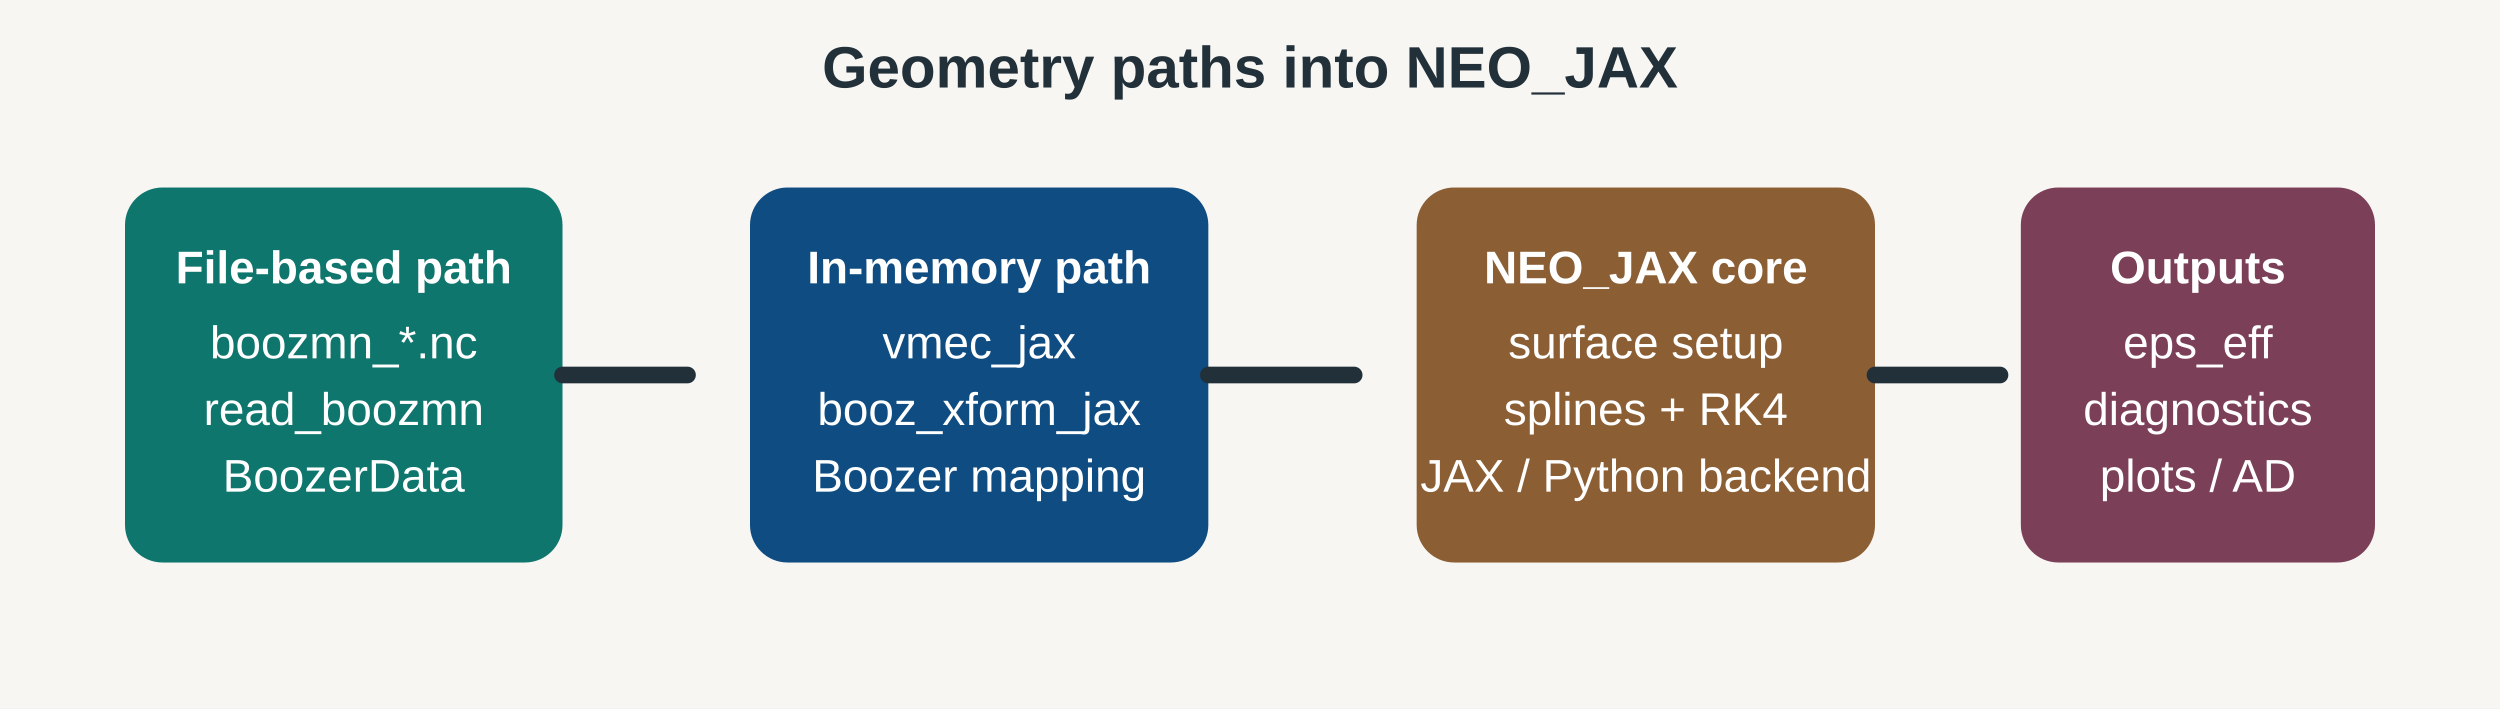
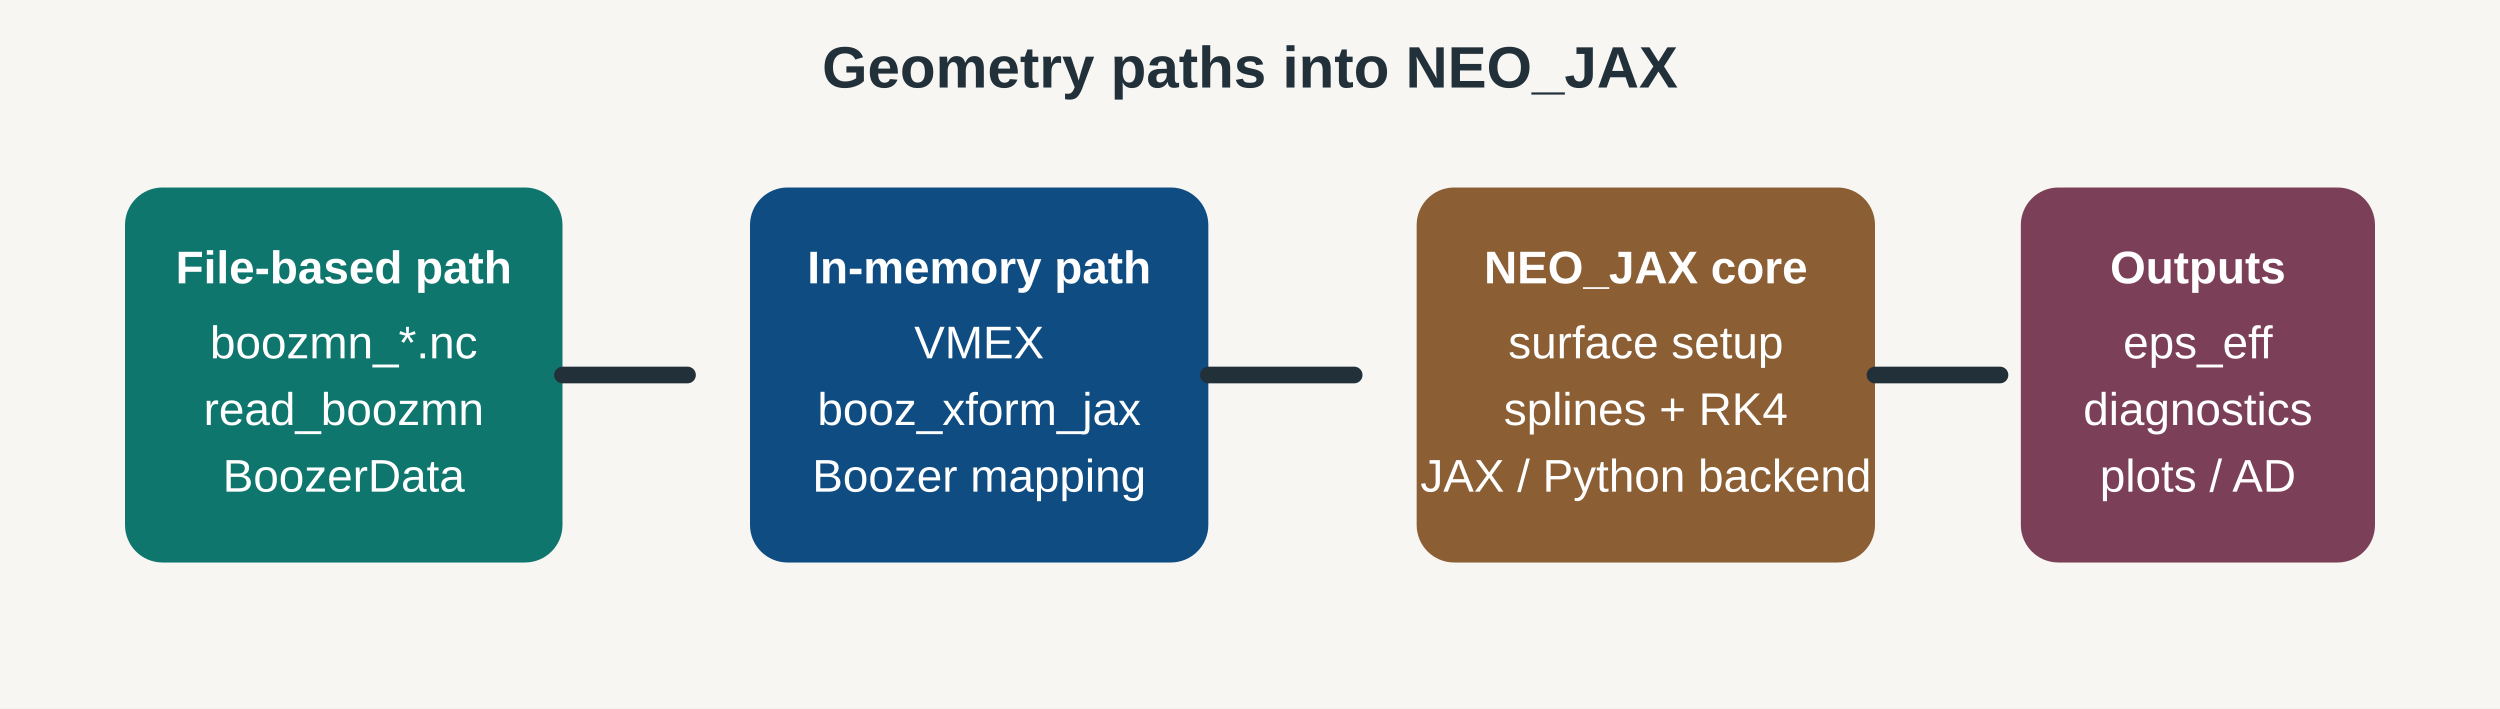
<svg xmlns="http://www.w3.org/2000/svg" width="1200" height="340" viewBox="0 0 1200 340" role="img" aria-labelledby="title desc">
  <rect width="1200" height="340" fill="#f7f6f3" />
  <text x="600" y="42" text-anchor="middle" font-family="Arial, sans-serif" font-size="28" font-weight="700" fill="#22303a">Geometry paths into NEO_JAX</text>
  <g font-family="Arial, sans-serif" font-size="22" fill="#ffffff">
    <rect x="60" y="90" width="210" height="180" rx="18" fill="#0f766e" />
    <text x="165" y="136" text-anchor="middle" font-weight="700">File-based path</text>
    <text x="165" y="172" text-anchor="middle">boozmn_*.nc</text>
    <text x="165" y="204" text-anchor="middle">read_boozmn</text>
    <text x="165" y="236" text-anchor="middle">BoozerData</text>
    <rect x="360" y="90" width="220" height="180" rx="18" fill="#0f4c81" />
    <text x="470" y="136" text-anchor="middle" font-weight="700">In-memory path</text>
-     <text x="470" y="172" text-anchor="middle">vmec_jax</text>
+     <text x="470" y="172" text-anchor="middle">VMEX</text>
    <text x="470" y="204" text-anchor="middle">booz_xform_jax</text>
    <text x="470" y="236" text-anchor="middle">Boozer mapping</text>
    <rect x="680" y="90" width="220" height="180" rx="18" fill="#8b5e34" />
    <text x="790" y="136" text-anchor="middle" font-weight="700">NEO_JAX core</text>
    <text x="790" y="172" text-anchor="middle">surface setup</text>
    <text x="790" y="204" text-anchor="middle">splines + RK4</text>
    <text x="790" y="236" text-anchor="middle">JAX / Python backend</text>
    <rect x="970" y="90" width="170" height="180" rx="18" fill="#7c3f58" />
    <text x="1055" y="136" text-anchor="middle" font-weight="700">Outputs</text>
    <text x="1055" y="172" text-anchor="middle">eps_eff</text>
    <text x="1055" y="204" text-anchor="middle">diagnostics</text>
    <text x="1055" y="236" text-anchor="middle">plots / AD</text>
  </g>
  <g stroke="#22303a" stroke-width="8" fill="none" stroke-linecap="round">
    <path d="M270 180 H330" />
    <path d="M580 180 H650" />
    <path d="M900 180 H960" />
  </g>
</svg>
